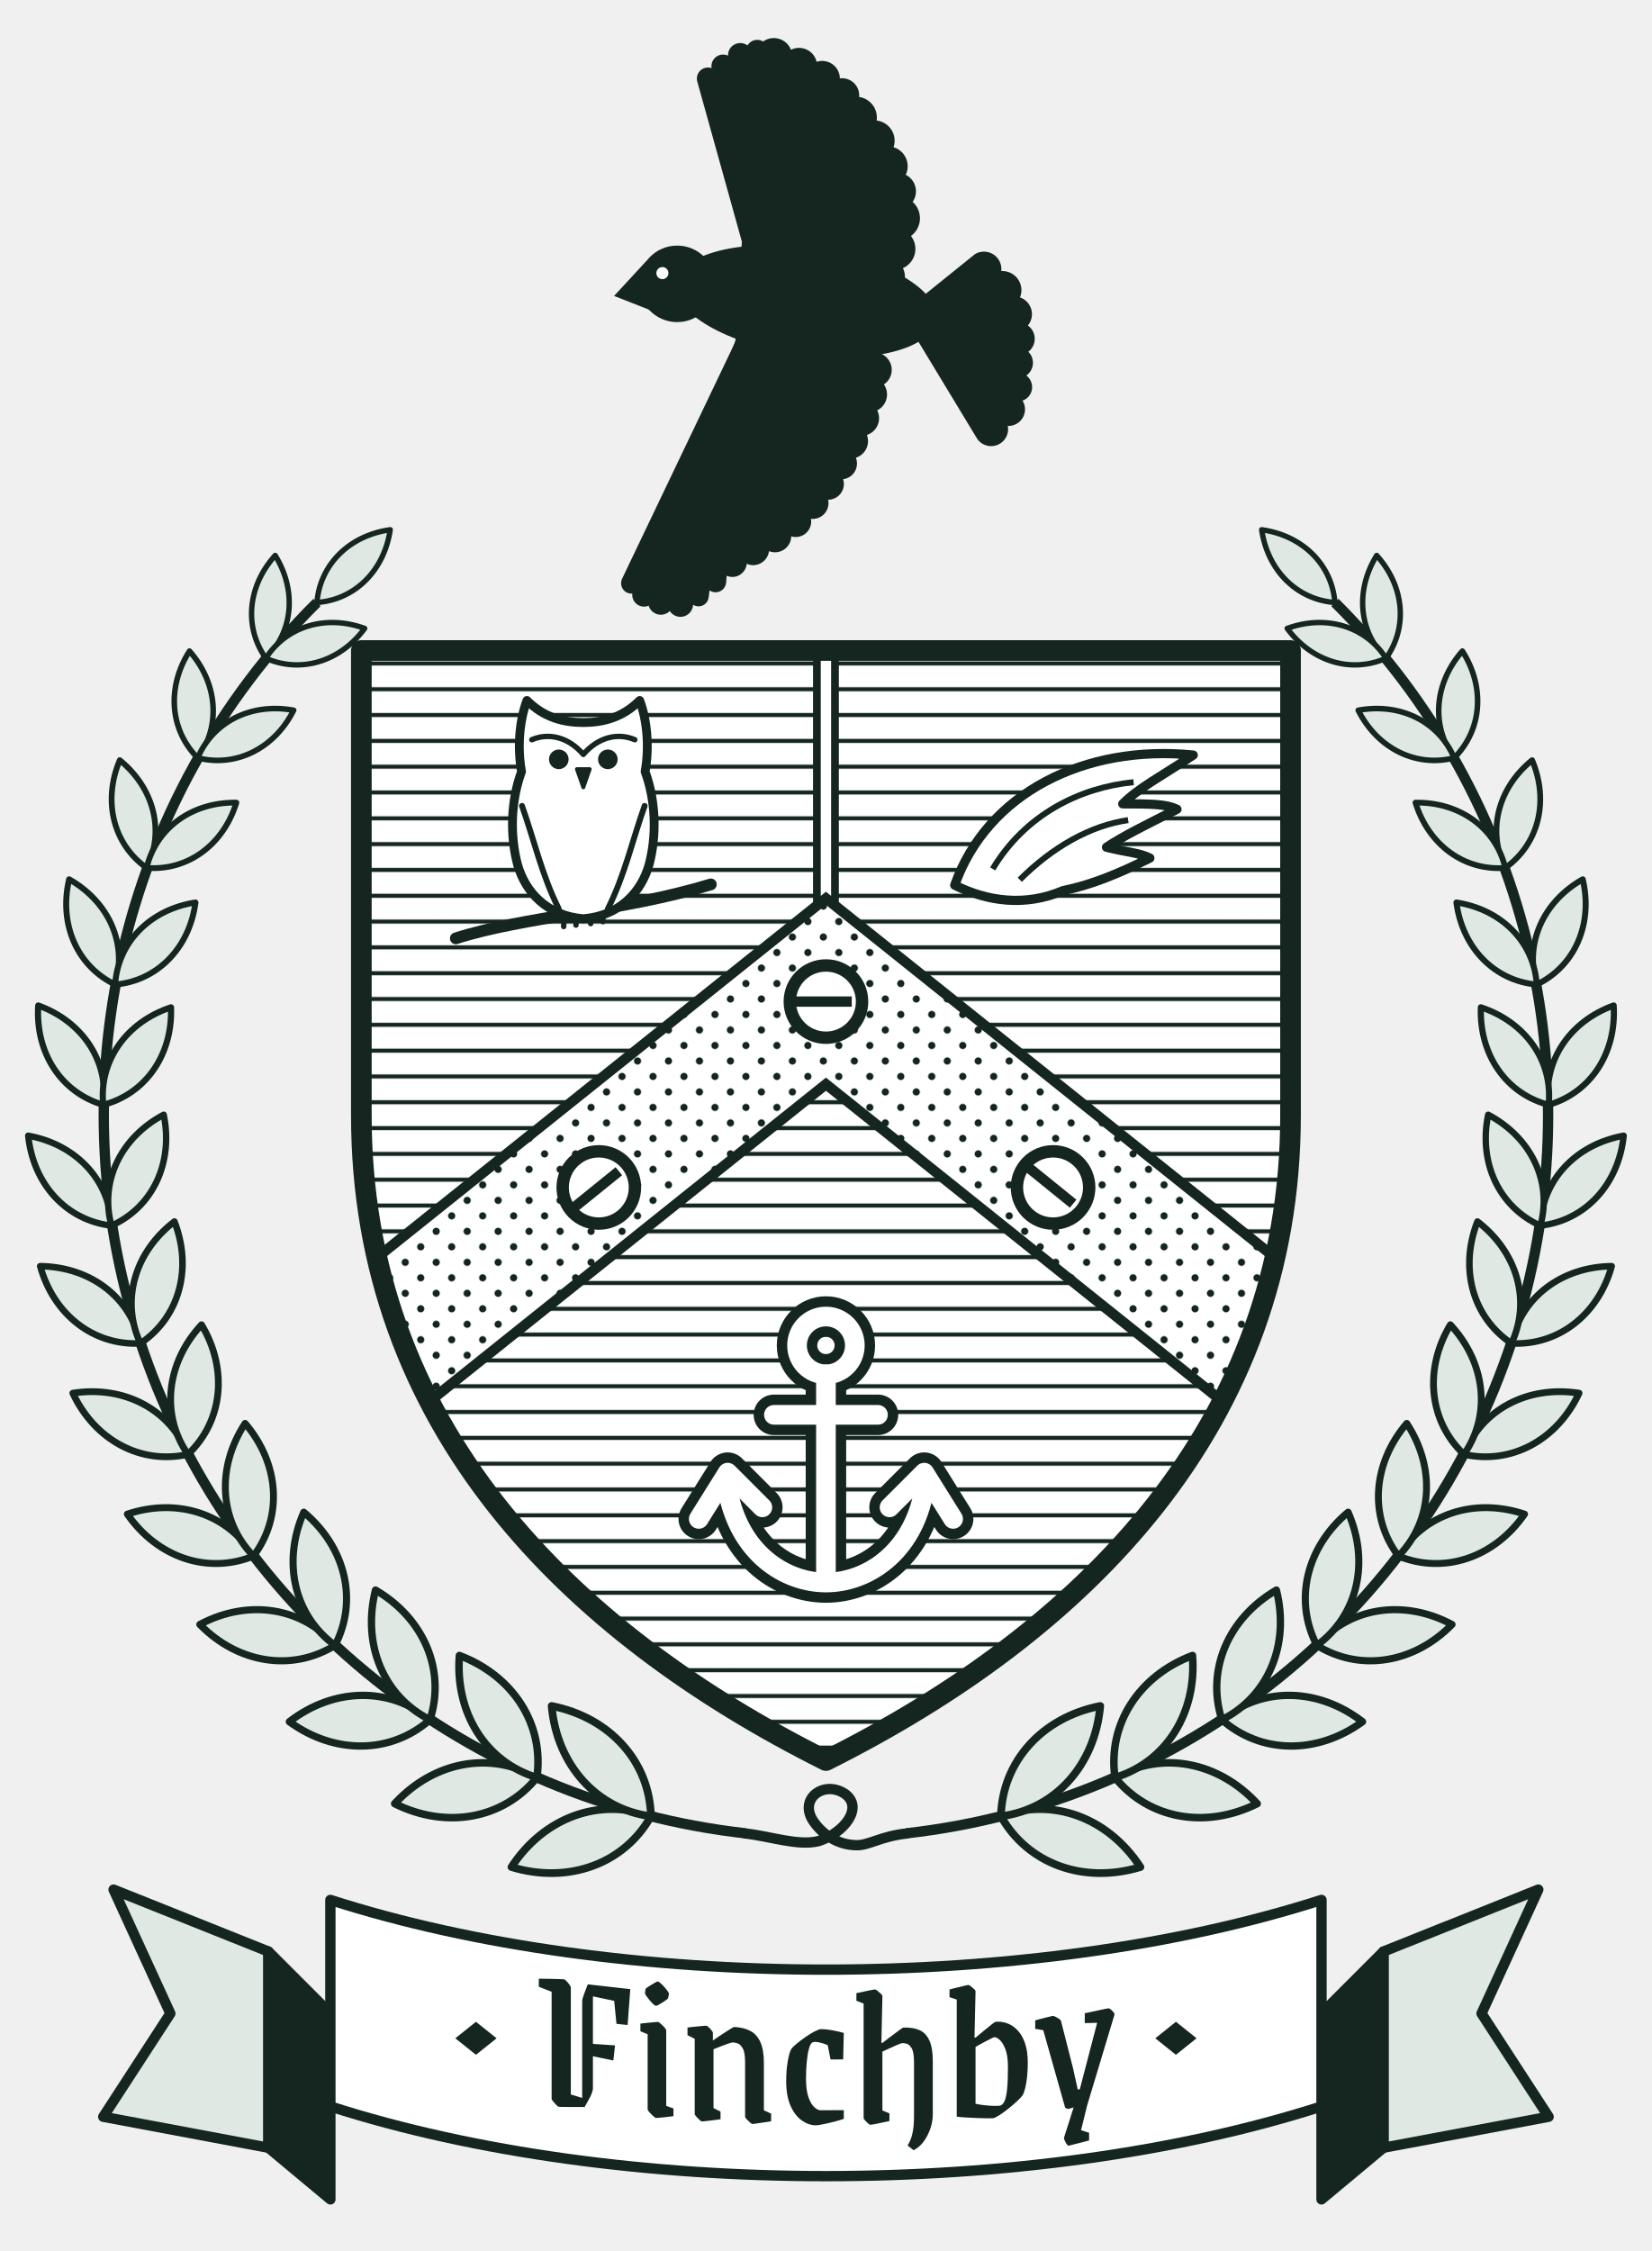
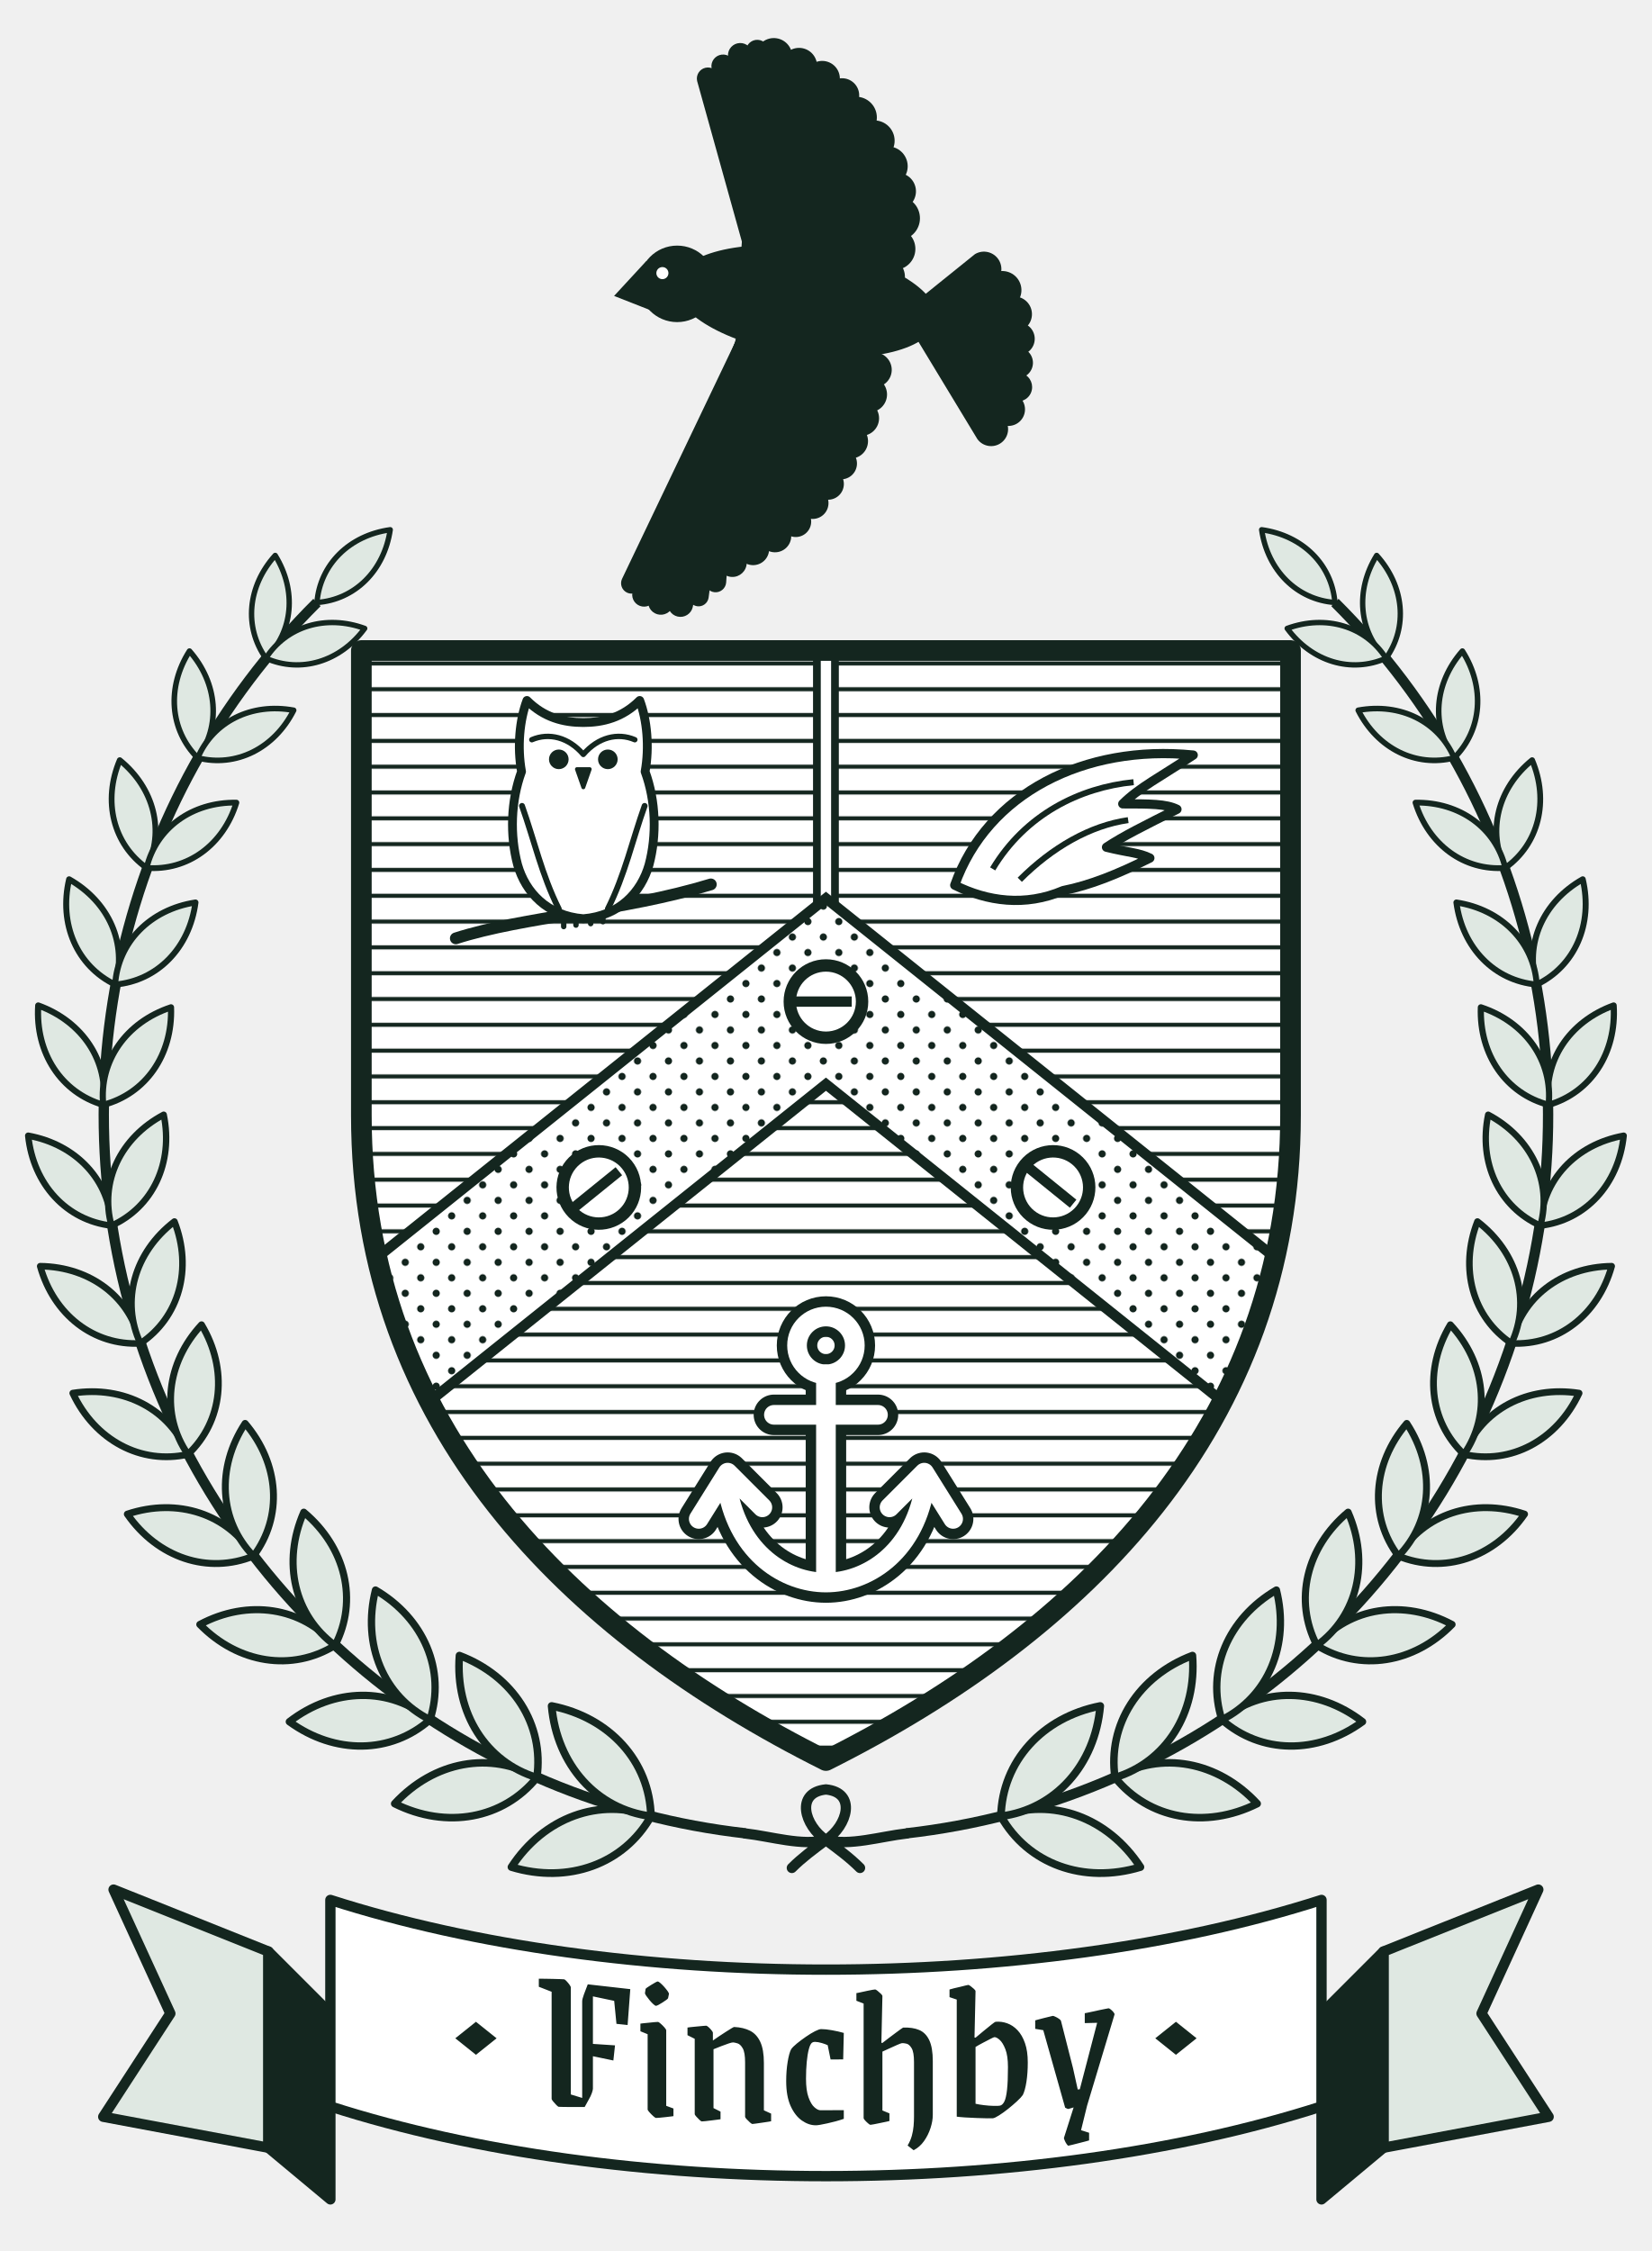
<svg xmlns="http://www.w3.org/2000/svg" viewBox="40 84 320 436" role="img" aria-labelledby="ct">
  <defs>
    <pattern id="az" width="5" height="5" patternUnits="userSpaceOnUse">
      <path d="M0 2.5 H5" stroke="#14261f" stroke-width=".8" />
    </pattern>
    <pattern id="or" width="6" height="6" patternUnits="userSpaceOnUse">
      <rect width="6" height="6" fill="#fff" />
      <circle cx="1.5" cy="1.5" r=".7" fill="#14261f" />
      <circle cx="4.5" cy="4.5" r=".7" fill="#14261f" />
    </pattern>
    <pattern id="gu" width="3" height="3" patternUnits="userSpaceOnUse">
      <rect width="3" height="3" fill="#fff" />
      <path d="M1.5 0 V3" stroke="#14261f" stroke-width=".7" />
    </pattern>
    <clipPath id="sh">
      <path d="M110 210 H290 V300 C290 360 250 400 200 425 C150 400 110 360 110 300 Z" />
    </clipPath>
    <g id="laurel" fill="#dfe8e2" stroke="#14261f" stroke-width="1.3" stroke-linejoin="round">
      <path d="M184.4 439.1 A140 140 0 0 1 101.4 200.7" fill="none" stroke-width="2" />
      <path d="M0 0 C7 -6 17 -6 25 0 C17 6 7 6 0 0 Z" transform="translate(166.1 435.8) rotate(160.0) scale(1.15)" />
      <path d="M0 0 C7 -6 17 -6 25 0 C17 6 7 6 0 0 Z" transform="translate(166.1 435.8) rotate(228.0) scale(1.15)" />
      <path d="M0 0 C7 -6 17 -6 25 0 C17 6 7 6 0 0 Z" transform="translate(144.0 428.3) rotate(169.6) scale(1.12)" />
      <path d="M0 0 C7 -6 17 -6 25 0 C17 6 7 6 0 0 Z" transform="translate(144.0 428.3) rotate(237.6) scale(1.12)" />
      <path d="M0 0 C7 -6 17 -6 25 0 C17 6 7 6 0 0 Z" transform="translate(123.3 417.1) rotate(179.2) scale(1.09)" />
      <path d="M0 0 C7 -6 17 -6 25 0 C17 6 7 6 0 0 Z" transform="translate(123.3 417.1) rotate(247.2) scale(1.09)" />
      <path d="M0 0 C7 -6 17 -6 25 0 C17 6 7 6 0 0 Z" transform="translate(104.9 402.7) rotate(188.8) scale(1.06)" />
      <path d="M0 0 C7 -6 17 -6 25 0 C17 6 7 6 0 0 Z" transform="translate(104.9 402.7) rotate(256.8) scale(1.06)" />
      <path d="M0 0 C7 -6 17 -6 25 0 C17 6 7 6 0 0 Z" transform="translate(89.1 385.4) rotate(198.4) scale(1.03)" />
      <path d="M0 0 C7 -6 17 -6 25 0 C17 6 7 6 0 0 Z" transform="translate(89.1 385.4) rotate(266.4) scale(1.03)" />
      <path d="M0 0 C7 -6 17 -6 25 0 C17 6 7 6 0 0 Z" transform="translate(76.4 365.7) rotate(208.0) scale(1.01)" />
      <path d="M0 0 C7 -6 17 -6 25 0 C17 6 7 6 0 0 Z" transform="translate(76.4 365.7) rotate(276.0) scale(1.01)" />
      <path d="M0 0 C7 -6 17 -6 25 0 C17 6 7 6 0 0 Z" transform="translate(67.2 344.2) rotate(217.6) scale(0.98)" />
      <path d="M0 0 C7 -6 17 -6 25 0 C17 6 7 6 0 0 Z" transform="translate(67.2 344.2) rotate(285.6) scale(0.98)" />
      <path d="M0 0 C7 -6 17 -6 25 0 C17 6 7 6 0 0 Z" transform="translate(61.6 321.4) rotate(227.2) scale(0.95)" />
      <path d="M0 0 C7 -6 17 -6 25 0 C17 6 7 6 0 0 Z" transform="translate(61.6 321.4) rotate(295.2) scale(0.95)" />
      <path d="M0 0 C7 -6 17 -6 25 0 C17 6 7 6 0 0 Z" transform="translate(60.0 298.0) rotate(236.8) scale(0.92)" />
      <path d="M0 0 C7 -6 17 -6 25 0 C17 6 7 6 0 0 Z" transform="translate(60.0 298.0) rotate(304.8) scale(0.92)" />
      <path d="M0 0 C7 -6 17 -6 25 0 C17 6 7 6 0 0 Z" transform="translate(62.3 274.7) rotate(246.4) scale(0.89)" />
      <path d="M0 0 C7 -6 17 -6 25 0 C17 6 7 6 0 0 Z" transform="translate(62.3 274.7) rotate(314.4) scale(0.89)" />
      <path d="M0 0 C7 -6 17 -6 25 0 C17 6 7 6 0 0 Z" transform="translate(68.4 252.1) rotate(256.0) scale(0.86)" />
      <path d="M0 0 C7 -6 17 -6 25 0 C17 6 7 6 0 0 Z" transform="translate(68.4 252.1) rotate(324.0) scale(0.86)" />
      <path d="M0 0 C7 -6 17 -6 25 0 C17 6 7 6 0 0 Z" transform="translate(78.3 230.8) rotate(265.6) scale(0.83)" />
      <path d="M0 0 C7 -6 17 -6 25 0 C17 6 7 6 0 0 Z" transform="translate(78.3 230.8) rotate(333.6) scale(0.83)" />
      <path d="M0 0 C7 -6 17 -6 25 0 C17 6 7 6 0 0 Z" transform="translate(91.5 211.5) rotate(275.2) scale(0.80)" />
      <path d="M0 0 C7 -6 17 -6 25 0 C17 6 7 6 0 0 Z" transform="translate(91.5 211.5) rotate(343.2) scale(0.80)" />
      <path d="M0 0 C7 -6 17 -6 25 0 C17 6 7 6 0 0 Z" transform="translate(101.4 200.7) rotate(315.2) scale(.8)" />
    </g>
    <g id="buckle" fill="none" stroke="#14261f">
      <circle r="7" stroke-width="2.4" fill="#fff" />
      <path d="M-7 0 H5" stroke-width="2" />
    </g>
  </defs>
  <use href="#laurel" />
  <use href="#laurel" transform="translate(400 0) scale(-1 1)" />
-   <path d="M184.4 439.13 C189.4 439.7 194.6 441.6 198.6 440.6 C203.6 439 207.4 434 203.6 431.4 C199.6 428.8 194.6 432.4 197.6 436.8 C199.4 439.4 202.4 441.4 206 441.4 C208.4 441.4 210.6 439.7 215.6 439.13" fill="none" stroke="#14261f" stroke-width="2" stroke-linecap="round" stroke-linejoin="round" />
+   <path d="M184.4 439.13 C189.4 439.7 195.4 441.6 200 440.4 M200 440.4 C204.2 437.6 206 431.2 200 430.6 M200 440.4 C195.8 437.6 194 431.2 200 430.6 M215.6 439.13 C210.6 439.7 204.6 441.6 200 440.4 M200 440.4 C197.6 442.2 195.4 443.8 193.4 445.8 M200 440.4 C202.4 442.2 204.6 443.8 206.6 445.8" fill="none" stroke="#14261f" stroke-width="2" stroke-linecap="round" stroke-linejoin="round" />
  <g transform="translate(145.7 78.4) scale(.13)" fill="#14261f">
    <g transform="translate(300 412)">
      <path d="M0 -4.9 L258.5 -16.5 A16.5 16.5 0 0 1 258.5 16.5 L0 4.9 Z" transform="rotate(-103.0)" />
      <path d="M0 -5.2 L272.6 -17.4 A17.4 17.4 0 0 1 272.6 17.4 L0 5.2 Z" transform="rotate(-97.5)" />
      <path d="M0 -5.5 L286.7 -18.3 A18.3 18.3 0 0 1 286.7 18.3 L0 5.5 Z" transform="rotate(-92.0)" />
      <path d="M0 -5.1 L293.1 -16.9 A16.9 16.9 0 0 1 293.1 16.9 L0 5.1 Z" transform="rotate(-87.0)" />
      <path d="M0 -8.2 L287.5 -27.5 A27.5 27.5 0 0 1 287.5 27.5 L0 8.2 Z" transform="rotate(-82.0)" />
      <path d="M0 -8.1 L281.6 -26.9 A26.9 26.9 0 0 1 281.6 26.9 L0 8.1 Z" transform="rotate(-74.0)" />
      <path d="M0 -7.9 L275.7 -26.3 A26.3 26.3 0 0 1 275.7 26.3 L0 7.9 Z" transform="rotate(-66.0)" />
      <path d="M0 -7.7 L267.5 -25.5 A25.5 25.5 0 0 1 267.5 25.5 L0 7.7 Z" transform="rotate(-58.0)" />
      <path d="M0 -9.3 L253.1 -30.9 A30.9 30.9 0 0 1 253.1 30.9 L0 9.3 Z" transform="rotate(-50.0)" />
      <path d="M0 -9.1 L247.7 -30.3 A30.3 30.3 0 0 1 247.7 30.3 L0 9.1 Z" transform="rotate(-40.0)" />
      <path d="M0 -8.9 L242.4 -29.6 A29.6 29.6 0 0 1 242.4 29.6 L0 8.9 Z" transform="rotate(-30.0)" />
      <path d="M0 -8.3 L239.4 -27.6 A27.6 27.6 0 0 1 239.4 27.6 L0 8.3 Z" transform="rotate(-20.5)" />
      <path d="M0 -9.8 L229.2 -32.8 A32.8 32.8 0 0 1 229.2 32.8 L0 9.8 Z" transform="rotate(-11.0)" />
      <path d="M0 -9.4 L219.6 -31.4 A31.4 31.4 0 0 1 219.6 31.4 L0 9.4 Z" transform="rotate(0.5)" />
      <path d="M0 -9.0 L209.9 -30.1 A30.1 30.1 0 0 1 209.9 30.1 L0 9.0 Z" transform="rotate(12.0)" />
      <path d="M0 0 L-55.7 -241.2 L-34.1 -258.8 L-9.6 -274.3 L14.6 -278.6 L39.5 -280.7 L76.5 -266.9 L110.6 -248.3 L139.7 -223.6 L164.3 -195.8 L191.7 -160.8 L212.0 -122.4 L225.1 -84.2 L231.5 -45.0 L225.9 2.0 L211.3 44.9 Z" />
    </g>
    <g transform="translate(290 548)">
      <path d="M0 -4.7 L398.5 -15.5 A15.5 15.5 0 0 1 398.5 15.5 L0 4.7 Z" transform="rotate(114.0)" />
      <path d="M0 -5.3 L407.3 -17.7 A17.7 17.7 0 0 1 407.3 17.7 L0 5.3 Z" transform="rotate(110.6)" />
      <path d="M0 -5.7 L409.5 -19.0 A19.0 19.0 0 0 1 409.5 19.0 L0 5.7 Z" transform="rotate(106.8)" />
      <path d="M0 -5.6 L405.3 -18.8 A18.8 18.8 0 0 1 405.3 18.8 L0 5.6 Z" transform="rotate(102.7)" />
      <path d="M0 -4.5 L388.4 -15.1 A15.1 15.1 0 0 1 388.4 15.1 L0 4.5 Z" transform="rotate(99.2)" />
      <path d="M0 -4.7 L363.6 -15.8 A15.8 15.8 0 0 1 363.6 15.8 L0 4.7 Z" transform="rotate(95.8)" />
      <path d="M0 -6.4 L333.6 -21.3 A21.3 21.3 0 0 1 333.6 21.3 L0 6.4 Z" transform="rotate(92.0)" />
      <path d="M0 -7.2 L313.8 -23.9 A23.9 23.9 0 0 1 313.8 23.9 L0 7.2 Z" transform="rotate(86.5)" />
      <path d="M0 -7.3 L298.3 -24.2 A24.2 24.2 0 0 1 298.3 24.2 L0 7.3 Z" transform="rotate(80.0)" />
      <path d="M0 -6.9 L284.5 -23.0 A23.0 23.0 0 0 1 284.5 23.0 L0 6.9 Z" transform="rotate(73.1)" />
      <path d="M0 -7.1 L267.4 -23.6 A23.6 23.6 0 0 1 267.4 23.6 L0 7.1 Z" transform="rotate(66.2)" />
      <path d="M0 -7.1 L252.7 -23.5 A23.5 23.5 0 0 1 252.7 23.5 L0 7.1 Z" transform="rotate(58.8)" />
      <path d="M0 -7.1 L238.9 -23.6 A23.6 23.6 0 0 1 238.9 23.6 L0 7.1 Z" transform="rotate(51.0)" />
      <path d="M0 -7.8 L224.2 -25.9 A25.9 25.9 0 0 1 224.2 25.9 L0 7.8 Z" transform="rotate(42.8)" />
      <path d="M0 -7.9 L215.9 -26.2 A26.2 26.2 0 0 1 215.9 26.2 L0 7.9 Z" transform="rotate(33.2)" />
      <path d="M0 -7.9 L209.3 -26.5 A26.5 26.5 0 0 1 209.3 26.5 L0 7.9 Z" transform="rotate(23.3)" />
      <path d="M0 -7.8 L205.0 -26.0 A26.0 26.0 0 0 1 205.0 26.0 L0 7.8 Z" transform="rotate(13.0)" />
      <path d="M0 0 L-151.6 340.4 L-134.3 358.1 L-111.1 369.3 L-83.8 372.4 L-58.4 358.4 L-34.6 339.7 L-11.1 319.2 L18.6 303.4 L50.4 285.8 L80.3 264.8 L105.5 239.7 L128.7 212.6 L148.7 183.6 L165.3 152.8 L182.2 119.5 L194.9 84.0 L202.6 46.8 Z" />
    </g>
    <g transform="translate(540 512)">
      <path d="M0 -7.8 L132.0 -26.0 A26.0 26.0 0 0 1 132.0 26.0 L0 7.8 Z" transform="rotate(-31.0)" />
      <path d="M0 -8.6 L145.2 -28.5 A28.5 28.5 0 0 1 145.2 28.5 L0 8.6 Z" transform="rotate(-14.6)" />
      <path d="M0 -7.9 L158.3 -26.4 A26.4 26.4 0 0 1 158.3 26.4 L0 7.9 Z" transform="rotate(-0.3)" />
      <path d="M0 -7.3 L168.4 -24.3 A24.3 24.3 0 0 1 168.4 24.3 L0 7.3 Z" transform="rotate(12.3)" />
      <path d="M0 -6.9 L178.2 -23.0 A23.0 23.0 0 0 1 178.2 23.0 L0 6.9 Z" transform="rotate(23.7)" />
      <path d="M0 -6.4 L195.8 -21.5 A21.5 21.5 0 0 1 195.8 21.5 L0 6.4 Z" transform="rotate(33.4)" />
      <path d="M0 -7.4 L205.6 -24.7 A24.7 24.7 0 0 1 205.6 24.7 L0 7.4 Z" transform="rotate(43.3)" />
      <path d="M0 -7.6 L210.7 -25.3 A25.3 25.3 0 0 1 210.7 25.3 L0 7.6 Z" transform="rotate(54.0)" />
      <path d="M0 0 L121.9 -73.2 L151.3 -39.3 L166.2 -0.8 L169.5 36.9 L165.9 72.9 L163.2 107.7 L150.9 142.1 L124.8 171.8 Z" />
    </g>
    <ellipse cx="388" cy="492" rx="196" ry="80" transform="rotate(8 388 492)" />
    <circle cx="196" cy="466" r="57" />
    <path d="M150 432 L102 484 L158 506 Z" />
    <circle cx="174" cy="450" r="9" fill="#fff" />
  </g>
  <path d="M110 210 H290 V300 C290 360 250 400 200 425 C150 400 110 360 110 300 Z" fill="#fff" />
  <g clip-path="url(#sh)">
    <rect x="100" y="200" width="200" height="240" fill="url(#az)" />
    <path d="M200 208 V262" stroke="#14261f" stroke-width="5" />
    <path d="M200 208 V262" stroke="#fff" stroke-width="2" />
    <path d="M200 258 L300 338 V374 L200 294 L100 374 V338 Z" fill="url(#or)" stroke="#14261f" stroke-width="2" />
  </g>
  <g transform="translate(153 242) scale(.95)" fill="#fff" stroke="#14261f" stroke-width="1.8" stroke-linejoin="round" stroke-linecap="round">
    <path d="M-26 25 C-12 20.5 8 19.5 26 14" fill="none" stroke-width="2.4" />
    <path d="M0 -19 C4 -19 8 -20 11.5 -23.5 C13 -19.5 13.5 -14 12.6 -9 C14.8 -3 15 4 13.4 10 C11.8 15.6 7.4 20.4 0 21 C-7.4 20.4 -11.8 15.6 -13.4 10 C-15 4 -14.8 -3 -12.6 -9 C-13.5 -14 -13 -19.5 -11.5 -23.5 C-8 -20 -4 -19 0 -19 Z" />
    <path d="M-10.5 -15.5 C-7 -17 -3 -16 0 -12.5 C3 -16 7 -17 10.5 -15.5" fill="none" stroke-width="1.1" />
    <circle cx="-5" cy="-11.5" r="2" fill="#14261f" stroke="none" />
    <circle cx="5" cy="-11.5" r="2" fill="#14261f" stroke="none" />
    <path d="M-1.3 -9.5 L0 -5.8 L1.3 -9.5 Z" fill="#14261f" stroke-width=".8" />
    <path d="M-12.5 -2 C-10 5 -8.5 12 -5 19 M12.5 -2 C10 5 8.5 12 5 19" fill="none" stroke-width="1.2" />
    <path d="M-4 20 V22.6 M-1.5 20.6 V22.3 M1.5 20.6 V22 M4 20 V21.6" fill="none" stroke-width="1.1" />
  </g>
  <path d="M110 210 H290 V300 C290 360 250 400 200 425 C150 400 110 360 110 300 Z" fill="none" stroke="#14261f" stroke-width="4" stroke-linejoin="round" />
  <g transform="translate(247 246) scale(1.05)" fill="#fff" stroke="#14261f" stroke-width="1.7" stroke-linejoin="round">
    <path d="M-21 9 C-15 -8 3 -17 23 -15 C17 -11 13 -9 10 -6 C15 -6 18 -6 20 -5 C14 -2 10 0 7 2 C11 3 13 3 15 4 C9 7 4 9 -1 10 C-8 13 -15 12 -21 9 Z" />
    <path d="M-14 6 C-8 -4 2 -9 12 -10 M-9 8 C-3 2 4 -2 11 -3" fill="none" stroke-width="1.1" />
  </g>
  <g transform="translate(200 367) scale(1.12)" fill="none" stroke-linecap="round" stroke-linejoin="round">
    <path d="M0 -15 V21 M-9 -8 H9 M-17 5 C-15 16 -7 21 0 21 C7 21 15 16 17 5 M-22 10 L-17 2 L-11 8 M22 10 L17 2 L11 8" stroke="#14261f" stroke-width="7" />
    <circle cy="-20" r="5" stroke="#14261f" stroke-width="7" />
    <path d="M0 -15 V21 M-9 -8 H9 M-17 5 C-15 16 -7 21 0 21 C7 21 15 16 17 5 M-22 10 L-17 2 L-11 8 M22 10 L17 2 L11 8" stroke="#fff" stroke-width="3.4" />
    <circle cy="-20" r="5" stroke="#fff" stroke-width="3.4" />
  </g>
  <use href="#buckle" x="200" y="278" />
  <use href="#buckle" transform="translate(156 314) rotate(-39)" />
  <use href="#buckle" transform="translate(244 314) rotate(39)" />
  <g stroke="#14261f" stroke-width="2" stroke-linejoin="round">
    <path d="M92 462 L62 450 L73 474 L60 494 L92 500 Z M308 462 L338 450 L327 474 L340 494 L308 500 Z" fill="#dfe8e2" />
    <path d="M92 462 L104 474 L104 510 L92 500 Z M308 462 L296 474 L296 510 L308 500 Z" fill="#14261f" />
    <path d="M104 452 C160 470 240 470 296 452 L296 492 C240 510 160 510 104 492 Z" fill="#fff" />
  </g>
  <path fill="#14261f" d="M 153.98 468.36 L 162.10 469.28 L 161.58 476.23 L 159.42 476.00 L 158.98 471.55 L 153.86 470.47 L 153.98 468.36 Z M 150.58 489.68 L 154.02 490.73 L 153.26 492.11 Q 152.86 492.10 152.04 492.11 Q 151.22 492.12 150.38 492.11 Q 149.54 492.10 148.92 492.09 Q 148.30 492.08 148.22 492.07 Q 148.10 492.05 147.78 491.73 Q 147.46 491.40 147.16 491.04 Q 146.86 490.67 146.86 490.55 L 146.86 469.79 L 144.38 468.82 L 144.38 467.26 Q 144.86 467.25 145.62 467.27 Q 146.38 467.28 147.18 467.30 Q 147.98 467.31 148.58 467.34 Q 149.18 467.37 149.30 467.38 Q 149.42 467.40 149.74 467.72 Q 150.06 468.05 150.32 468.42 Q 150.58 468.80 150.58 468.92 L 150.58 489.68 Z M 152.98 479.76 L 159.14 480.17 L 158.82 483.10 L 152.98 481.88 L 152.98 479.76 Z M 153.86 468.35 L 154.86 468.47 L 154.86 488.55 Q 154.86 488.79 154.66 489.39 Q 154.46 489.98 154.02 490.73 L 152.78 490.57 L 152.78 471.65 Q 152.78 471.21 153.12 470.29 Q 153.46 469.38 153.86 468.35 Z M 167.06 494.23 Q 166.94 494.22 166.54 493.87 Q 166.14 493.51 165.80 493.12 Q 165.46 492.73 165.46 492.61 L 165.46 478.01 L 164.06 477.44 L 164.06 475.96 Q 164.06 475.96 164.52 475.90 Q 164.98 475.85 165.62 475.79 Q 166.26 475.72 166.80 475.67 Q 167.34 475.62 167.46 475.63 Q 167.62 475.64 168.00 475.98 Q 168.38 476.31 168.72 476.70 Q 169.06 477.08 169.06 477.28 L 169.06 491.88 L 170.46 492.40 L 170.46 493.88 Q 170.46 493.88 170.00 493.94 Q 169.54 494.00 168.90 494.07 Q 168.26 494.14 167.72 494.19 Q 167.18 494.24 167.06 494.23 Z M 165.06 469.25 Q 165.06 469.17 165.40 468.94 Q 165.74 468.72 166.18 468.44 Q 166.62 468.16 166.98 467.97 Q 167.34 467.78 167.42 467.79 Q 167.58 467.80 167.94 468.11 Q 168.30 468.42 168.68 468.85 Q 169.06 469.28 169.34 469.67 Q 169.62 470.05 169.58 470.25 L 169.42 471.03 Q 169.38 471.15 169.06 471.38 Q 168.74 471.62 168.32 471.88 Q 167.90 472.15 167.54 472.34 Q 167.18 472.52 167.06 472.51 Q 166.90 472.50 166.54 472.17 Q 166.18 471.84 165.82 471.40 Q 165.46 470.97 165.20 470.59 Q 164.94 470.20 164.94 470.08 L 165.06 469.25 Z M 175.94 494.90 Q 175.82 494.90 175.50 494.60 Q 175.18 494.29 174.88 493.96 Q 174.58 493.62 174.58 493.50 L 174.58 478.90 L 173.18 478.20 L 173.18 476.72 Q 173.18 476.72 173.68 476.65 Q 174.18 476.59 174.86 476.53 Q 175.54 476.48 176.12 476.41 Q 176.70 476.35 176.82 476.36 Q 176.94 476.37 177.26 476.64 Q 177.58 476.92 177.84 477.26 Q 178.10 477.59 178.10 477.71 L 178.10 479.23 Q 178.62 478.86 179.28 478.42 Q 179.94 477.98 180.58 477.57 Q 181.22 477.16 181.68 476.88 Q 182.14 476.60 182.22 476.61 Q 184.02 476.69 185.30 477.34 Q 186.58 477.99 187.28 479.49 Q 187.98 480.99 187.98 483.59 L 187.98 492.75 L 189.38 493.39 L 189.38 494.87 Q 189.38 494.87 188.88 494.96 Q 188.38 495.04 187.68 495.14 Q 186.98 495.24 186.42 495.32 Q 185.86 495.40 185.74 495.40 Q 185.62 495.39 185.28 495.10 Q 184.94 494.80 184.64 494.47 Q 184.34 494.14 184.34 494.02 L 184.34 483.46 Q 184.34 481.54 183.88 480.74 Q 183.42 479.94 182.86 479.78 Q 182.30 479.61 182.02 479.60 Q 181.78 479.59 181.16 479.80 Q 180.54 480.01 179.76 480.31 Q 178.98 480.60 178.22 480.92 L 178.22 492.32 L 179.58 493.00 L 179.58 494.48 Q 179.58 494.48 179.08 494.55 Q 178.58 494.62 177.90 494.70 Q 177.22 494.78 176.64 494.85 Q 176.06 494.91 175.94 494.90 Z M 198.02 495.65 Q 196.66 495.65 195.34 494.73 Q 194.02 493.81 193.16 491.92 Q 192.30 490.02 192.30 487.10 Q 192.30 485.10 192.58 483.39 Q 192.86 481.67 193.26 480.92 Q 193.58 480.45 194.38 479.80 Q 195.18 479.15 196.12 478.50 Q 197.06 477.85 197.88 477.43 Q 198.70 477.02 199.06 477.02 Q 199.98 477.02 201.18 477.24 Q 202.38 477.45 203.46 477.76 L 203.34 482.89 L 200.90 482.90 L 200.34 480.14 Q 199.94 479.94 199.20 479.72 Q 198.46 479.50 197.86 479.49 Q 197.70 479.49 197.56 479.53 Q 197.42 479.57 197.30 479.65 Q 196.94 479.93 196.68 480.93 Q 196.42 481.92 196.28 483.40 Q 196.14 484.88 196.14 486.64 Q 196.14 488.88 196.62 490.22 Q 197.10 491.57 197.76 492.15 Q 198.42 492.74 198.94 492.74 L 203.46 492.72 L 203.46 494.40 Q 202.74 494.65 201.90 494.88 Q 201.06 495.10 200.26 495.28 Q 199.46 495.46 198.86 495.56 Q 198.26 495.66 198.02 495.65 Z M 205.90 471.53 L 205.90 470.05 Q 205.90 470.05 206.24 469.99 Q 206.58 469.92 207.08 469.81 Q 207.58 469.71 208.10 469.59 Q 208.62 469.48 209.02 469.41 Q 209.42 469.34 209.54 469.34 Q 209.66 469.34 210.00 469.61 Q 210.34 469.88 210.64 470.17 Q 210.94 470.46 210.94 470.62 L 210.74 479.67 L 210.94 479.70 Q 211.46 479.29 212.12 478.79 Q 212.78 478.29 213.40 477.83 Q 214.02 477.36 214.46 477.05 Q 214.90 476.73 214.94 476.73 Q 216.78 476.65 218.06 477.19 Q 219.34 477.73 220.02 479.18 Q 220.70 480.62 220.70 483.22 L 220.70 493.62 Q 220.70 494.82 220.26 496.18 Q 219.82 497.55 219.00 498.71 Q 218.18 499.87 216.98 500.48 L 215.82 499.57 Q 216.38 498.63 216.64 497.68 Q 216.90 496.73 216.98 495.78 Q 217.06 494.84 217.06 493.96 L 217.06 483.40 Q 217.06 481.48 216.60 480.72 Q 216.14 479.96 215.60 479.84 Q 215.06 479.72 214.74 479.74 Q 214.58 479.74 213.78 480.09 Q 212.98 480.44 212.14 480.83 Q 211.30 481.21 210.94 481.38 L 210.94 492.78 L 212.30 493.34 L 212.30 494.82 Q 212.30 494.82 211.80 494.94 Q 211.30 495.05 210.60 495.19 Q 209.90 495.33 209.32 495.45 Q 208.74 495.56 208.62 495.56 Q 208.50 495.57 208.18 495.29 Q 207.86 495.02 207.58 494.71 Q 207.30 494.39 207.30 494.27 L 207.30 472.07 L 205.90 471.53 Z M 232.86 475.60 Q 234.02 475.50 235.12 475.90 Q 236.22 476.29 237.12 477.24 Q 238.02 478.19 238.56 479.74 Q 239.10 481.28 239.10 483.48 Q 239.10 485.56 238.84 487.23 Q 238.58 488.89 238.14 489.78 Q 237.82 490.25 237.02 490.99 Q 236.22 491.73 235.28 492.48 Q 234.34 493.23 233.52 493.74 Q 232.70 494.26 232.34 494.29 Q 232.14 494.30 231.24 494.30 Q 230.34 494.29 229.18 494.24 Q 228.02 494.19 226.96 494.13 Q 225.90 494.06 225.34 493.98 L 225.34 471.30 L 223.94 470.83 L 223.94 469.35 Q 224.26 469.25 224.82 469.11 Q 225.38 468.98 225.98 468.84 Q 226.58 468.70 227.02 468.58 Q 227.46 468.47 227.58 468.46 Q 227.70 468.46 228.04 468.71 Q 228.38 468.97 228.68 469.24 Q 228.98 469.52 228.98 469.68 L 228.78 478.65 L 228.98 478.68 Q 229.66 478.11 230.52 477.40 Q 231.38 476.69 232.06 476.15 Q 232.74 475.61 232.86 475.60 Z M 232.62 478.58 Q 232.50 478.59 231.84 478.93 Q 231.18 479.26 230.38 479.69 Q 229.58 480.11 228.98 480.48 L 228.98 491.48 Q 229.62 491.63 230.60 491.75 Q 231.58 491.87 232.48 491.89 Q 233.38 491.92 233.74 491.84 Q 234.22 491.72 234.56 491.05 Q 234.90 490.38 235.08 488.78 Q 235.26 487.18 235.26 484.38 Q 235.26 482.18 234.76 480.91 Q 234.26 479.64 233.64 479.09 Q 233.02 478.55 232.62 478.58 Z M 246.98 499.60 Q 246.86 499.62 246.64 499.30 Q 246.42 498.99 246.26 498.61 Q 246.10 498.23 246.10 498.11 L 247.98 492.19 Q 247.70 492.27 247.38 492.37 Q 247.06 492.47 246.94 492.49 Q 246.86 492.50 246.60 492.37 Q 246.34 492.24 246.34 492.24 L 242.10 477.23 L 240.54 476.97 L 240.54 475.33 Q 240.54 475.33 241.00 475.20 Q 241.46 475.06 242.10 474.91 Q 242.74 474.76 243.28 474.62 Q 243.82 474.47 243.94 474.46 Q 244.06 474.44 244.44 474.62 Q 244.82 474.79 245.16 475.03 Q 245.50 475.27 245.54 475.46 L 247.86 484.57 L 248.78 488.72 L 249.18 488.67 L 252.54 475.80 L 250.14 475.86 L 250.14 473.94 Q 250.14 473.94 250.58 473.86 Q 251.02 473.78 251.66 473.63 Q 252.30 473.47 252.98 473.34 Q 253.66 473.19 254.16 473.10 Q 254.66 473.00 254.74 472.99 Q 254.86 472.97 255.14 473.19 Q 255.42 473.41 255.68 473.71 Q 255.94 474.01 255.90 474.21 L 250.58 491.88 L 249.42 496.60 L 250.98 497.10 L 250.98 498.58 Q 250.98 498.58 250.42 498.74 Q 249.86 498.90 249.10 499.08 Q 248.34 499.26 247.72 499.43 Q 247.10 499.59 246.98 499.60 Z" />
  <g fill="#14261f">
    <path d="M128.2 478.8 L132.2 475.6 L136.2 478.8 L132.2 482.0 Z" />
    <path d="M263.8 478.8 L267.8 475.6 L271.8 478.8 L267.8 482.0 Z" />
  </g>
</svg>
